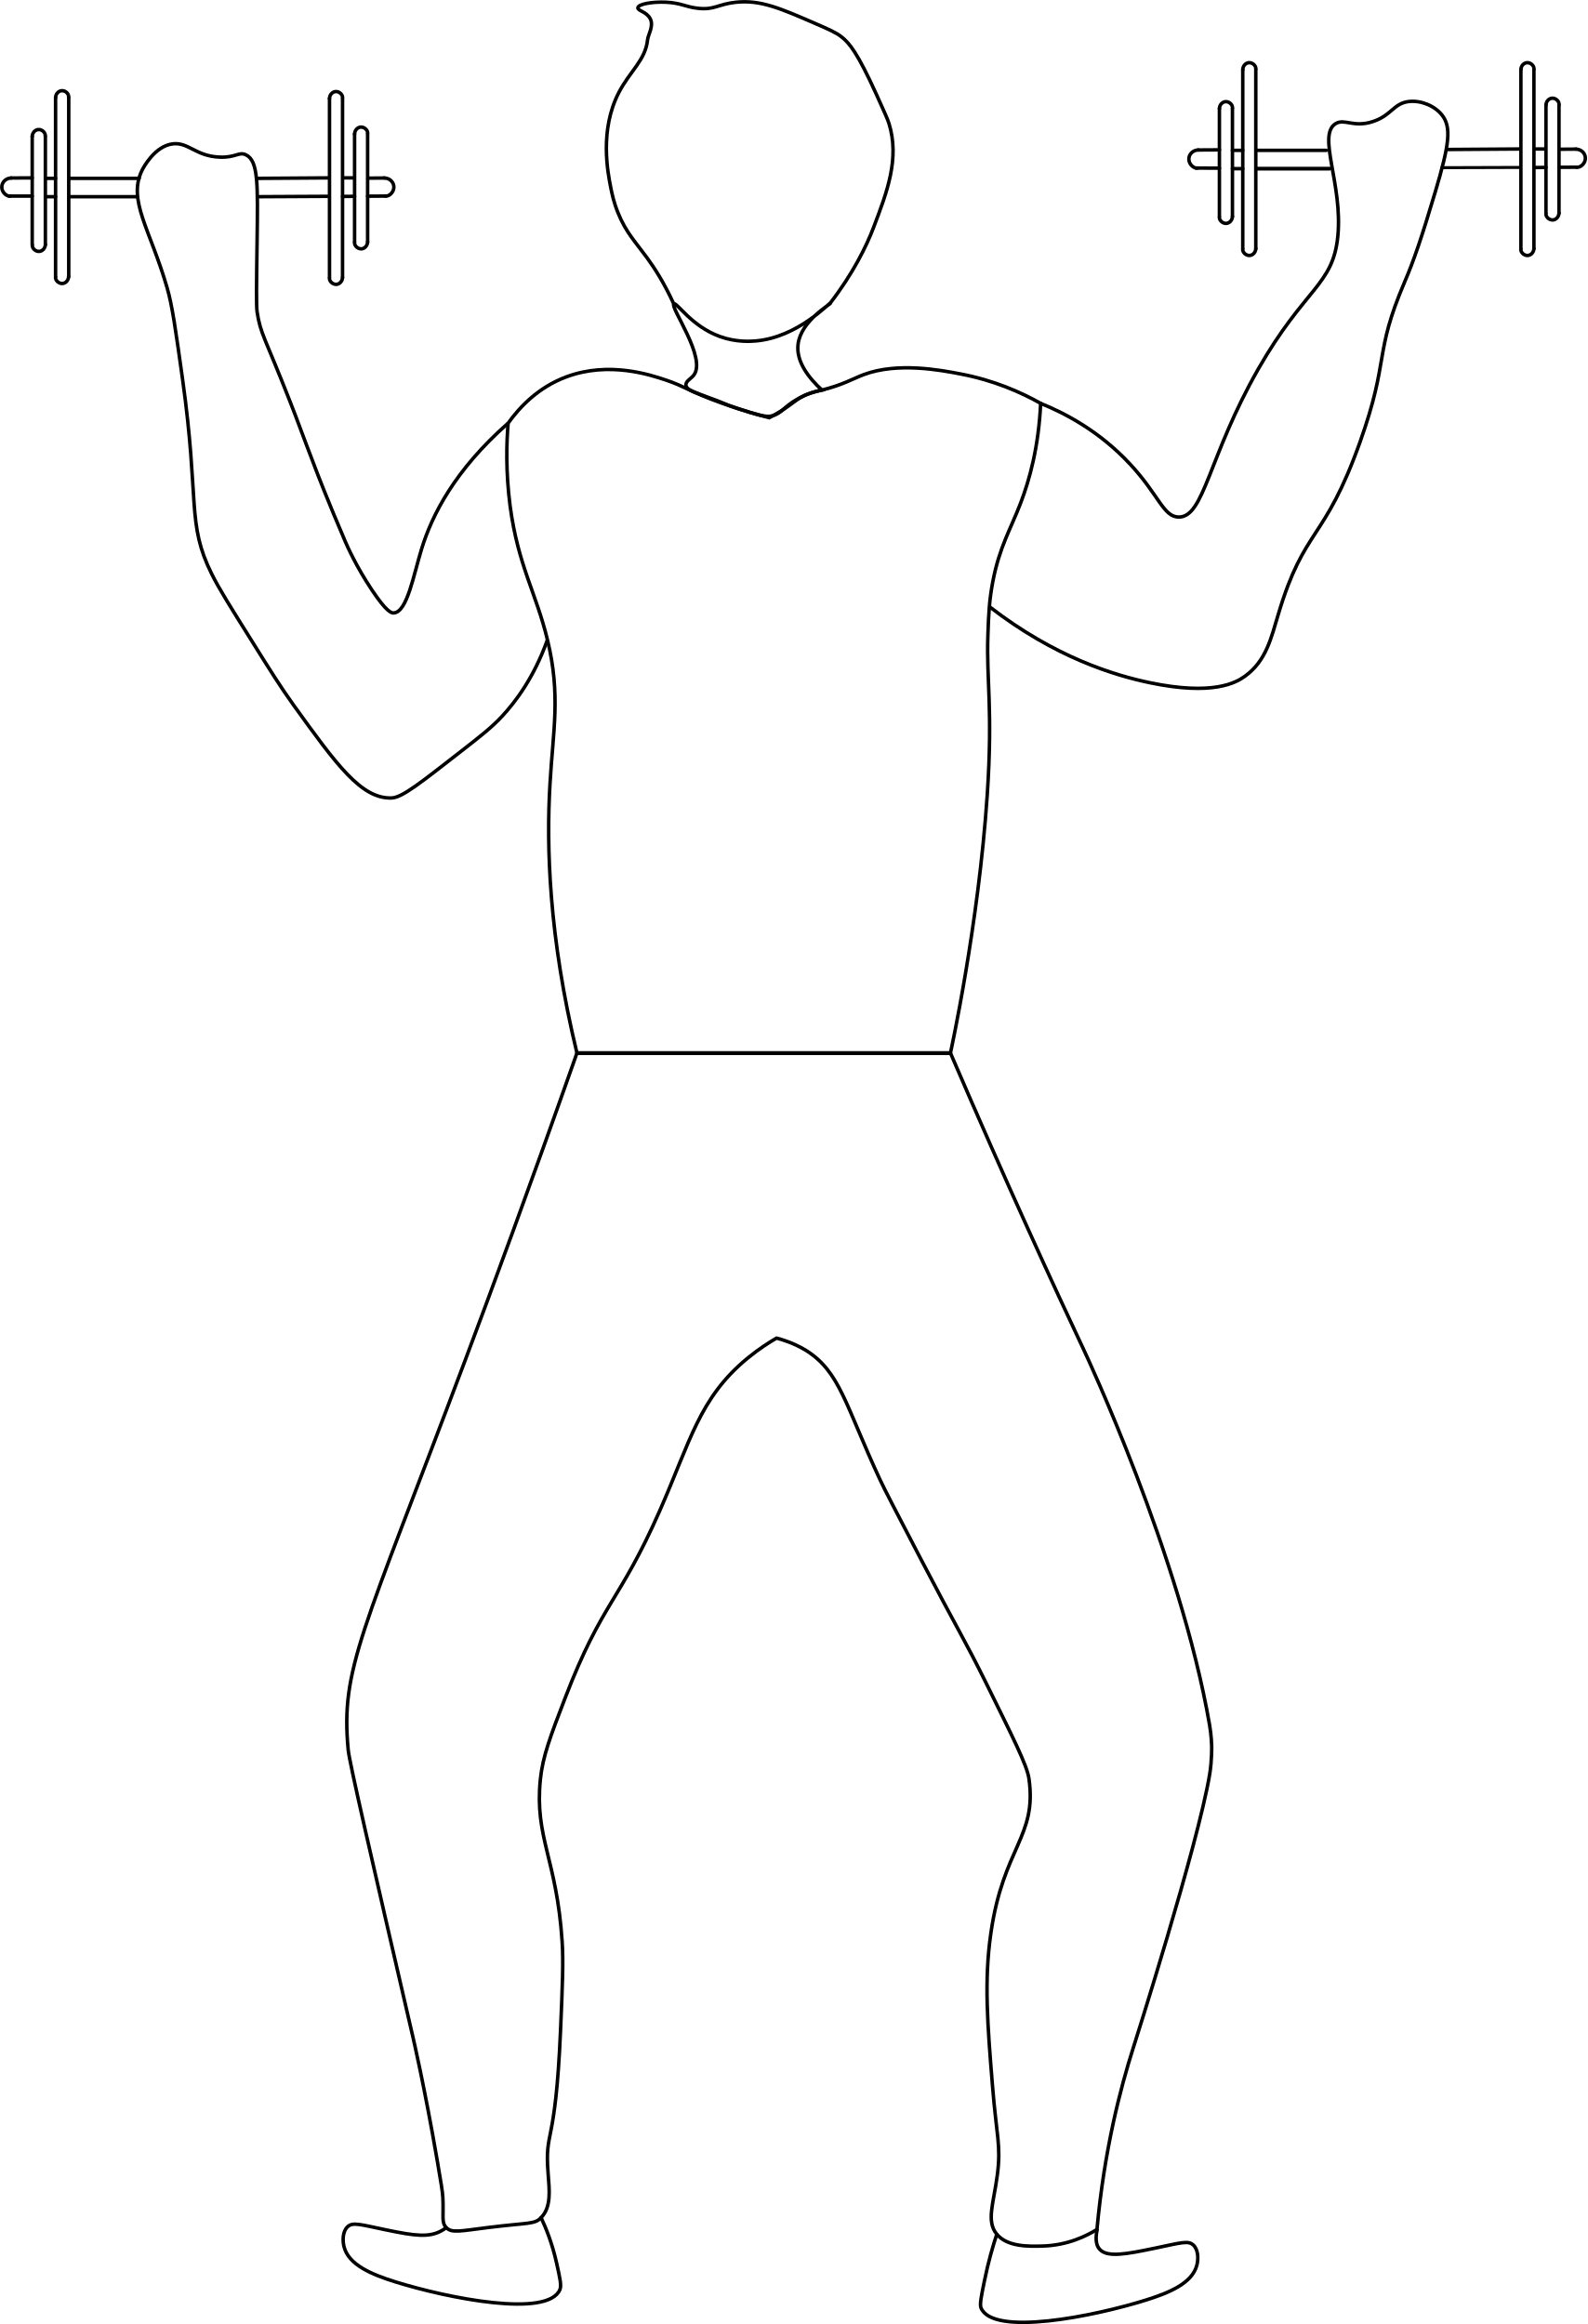
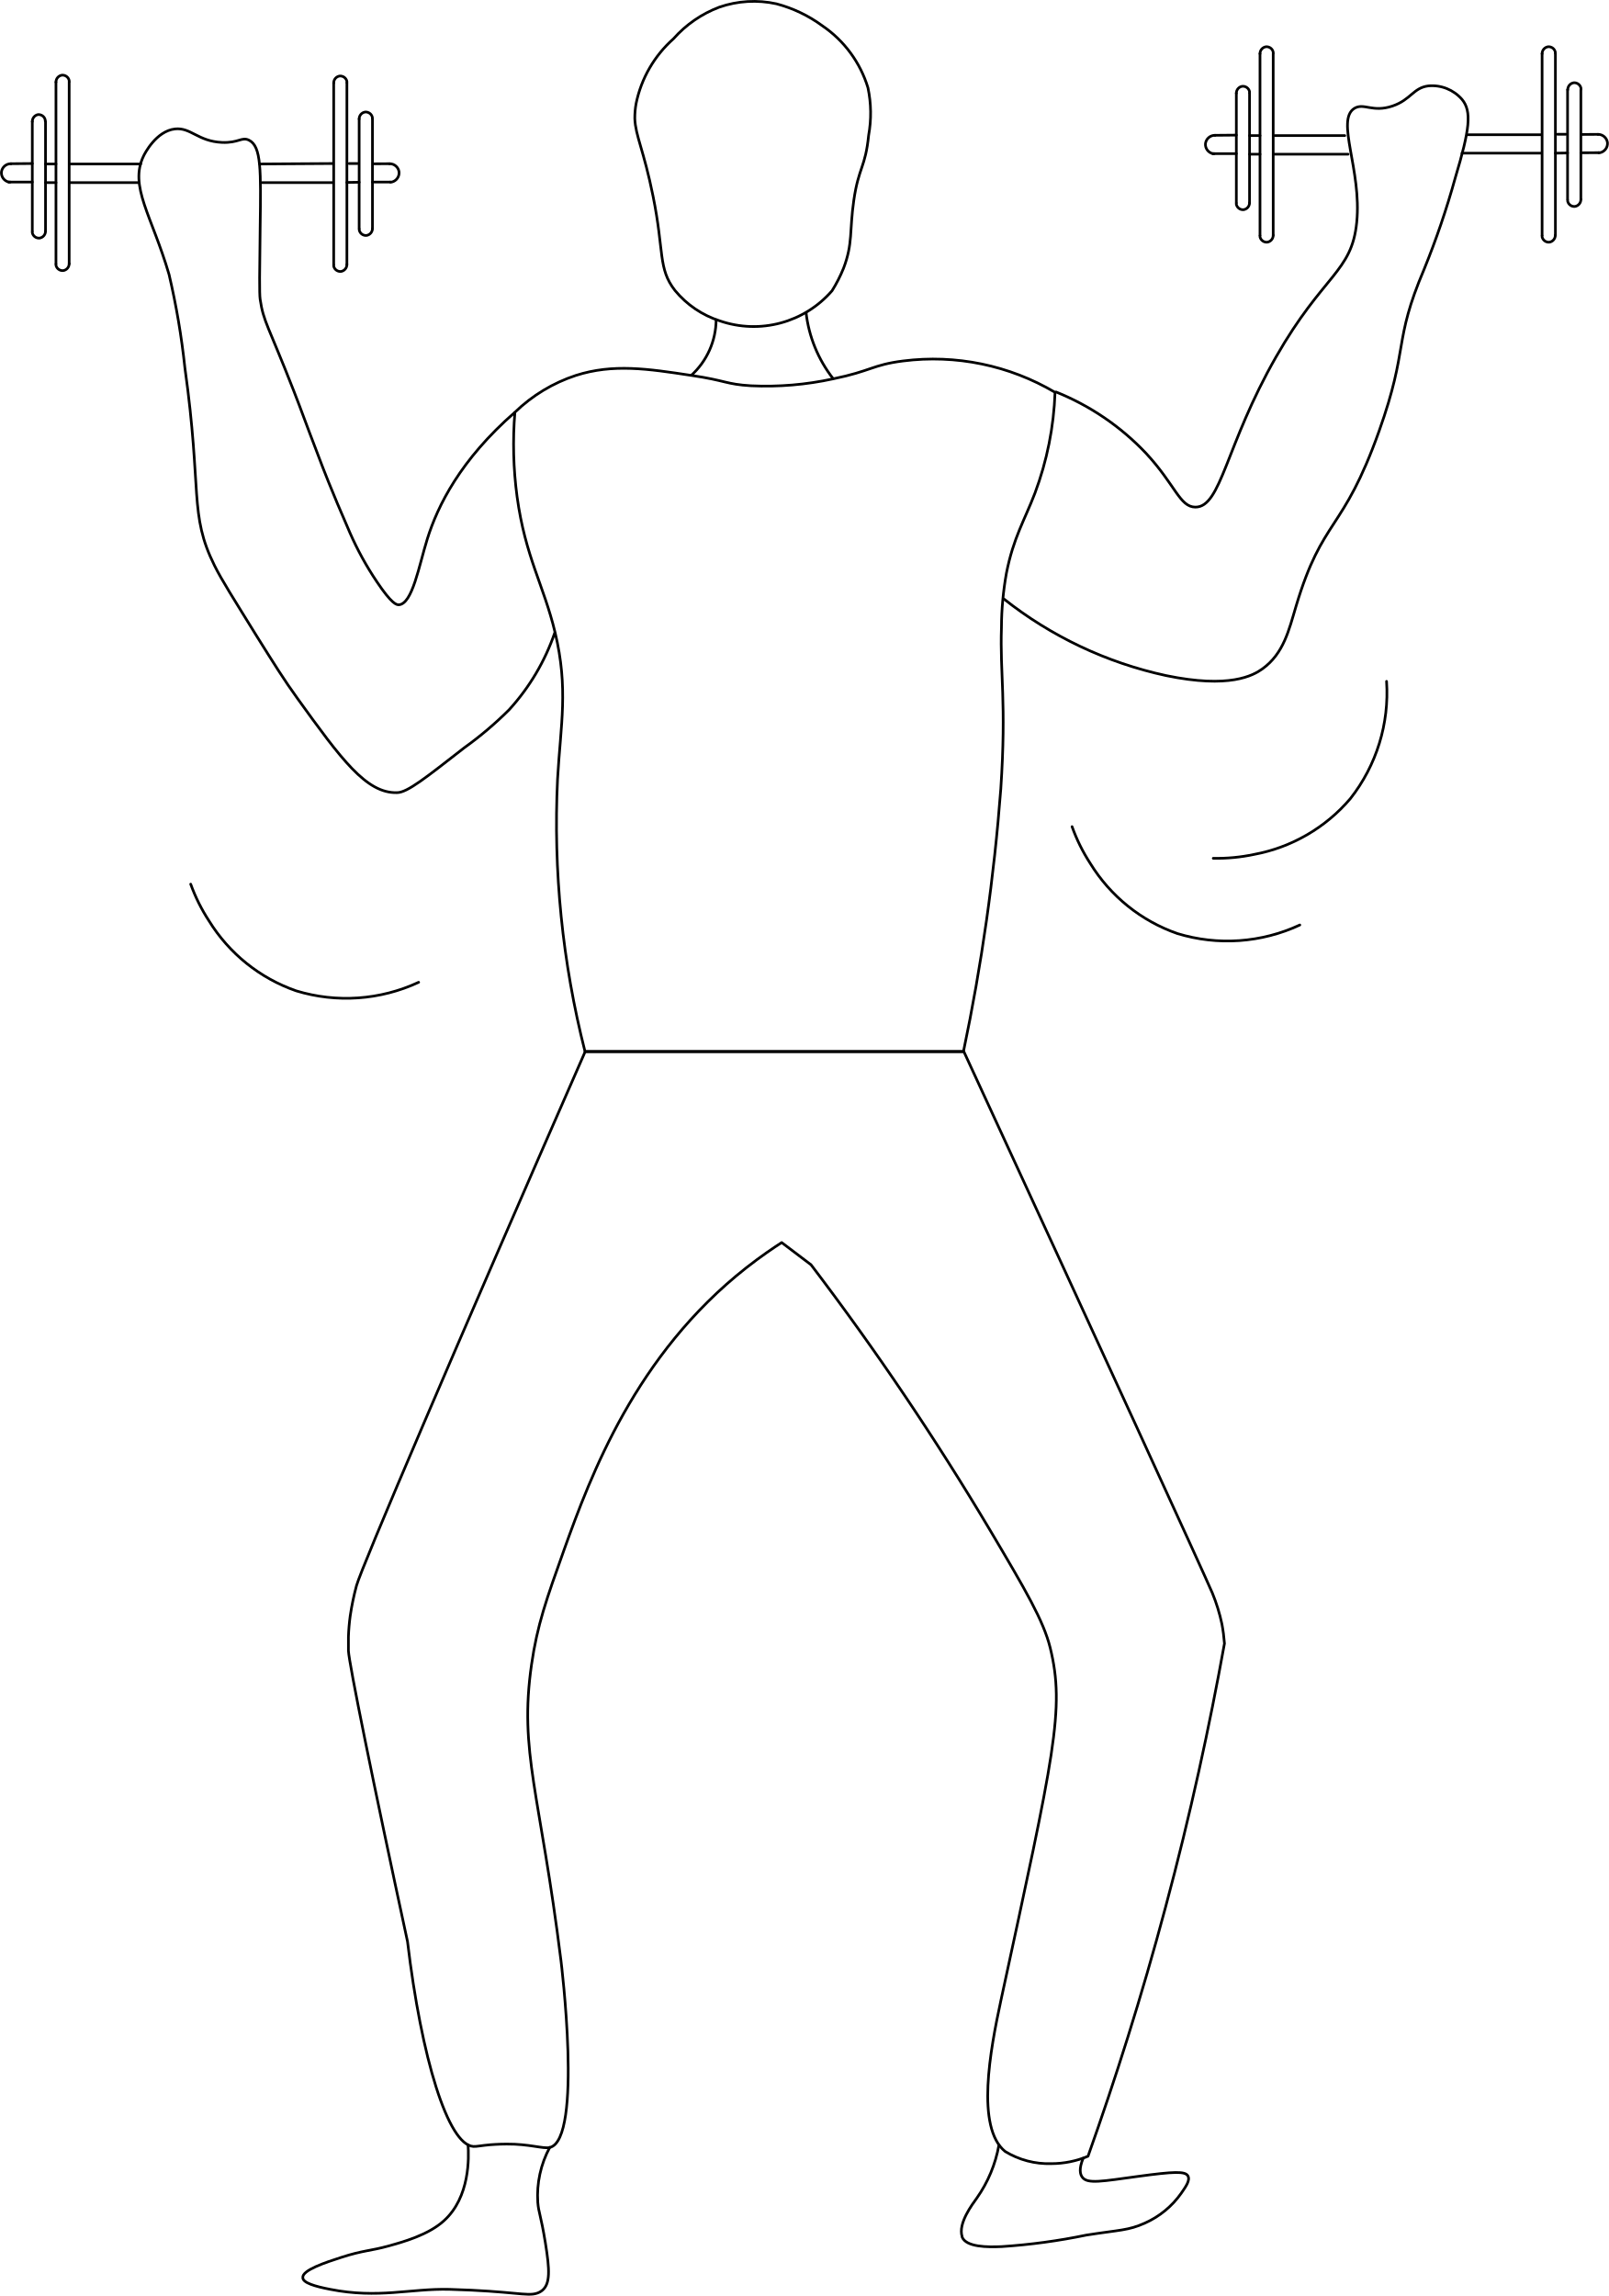
- <svg xmlns="http://www.w3.org/2000/svg" version="1.1" id="Calque_1" x="0px" y="0px" viewBox="0 0 129.09 189.05" style="enable-background:new 0 0 129.09 189.05;" xml:space="preserve">
-   <style type="text/css">
- 	.st0{fill:none;stroke:#000000;stroke-width:0.283;stroke-miterlimit:10;}
- 	.st1{fill:none;stroke:#000000;stroke-width:0.283;stroke-linecap:round;stroke-linejoin:round;stroke-miterlimit:10;}
- 	.st2{fill:none;stroke:#000000;stroke-width:0.283;stroke-linecap:round;stroke-miterlimit:10;}
- 	.st3{fill:none;stroke:#000000;stroke-width:0.243;stroke-linecap:round;stroke-miterlimit:10;}
- 	.st4{fill:none;stroke:#000000;stroke-width:0.306;stroke-linecap:round;stroke-miterlimit:10;}
- </style>
-   <path class="st0" d="M41.33,34.42c0.93-1.3,2.45-2.92,4.75-3.77c3.45-1.28,6.81-0.16,8.09,0.27c1.53,0.51,1.92,0.94,4.58,1.89  c1.6,0.57,2.94,0.95,3.82,1.17c0.24-0.13,0.61-0.33,1.04-0.6c0.82-0.52,1.05-0.8,1.61-1.1c0.62-0.34,1.09-0.42,1.62-0.55  c1.64-0.39,2.54-0.93,3.42-1.26c2.74-1.02,6.22-0.37,7.86-0.05c2.7,0.51,4.9,1.48,6.52,2.39c-0.16,3.58-0.92,6.26-1.62,8.09  c-0.82,2.16-1.72,3.55-2.27,6.41c-0.28,1.47-0.34,2.55-0.4,4.35c-0.13,3.71,0.41,5.97-0.05,12.96c-0.71,10.66-3,21.06-3,21.06  c-10.12,0-20.24,0-30.37,0c-2.31-9.54-2.49-16.86-2.2-21.86c0.25-4.42,0.89-7.24-0.2-11.76c-0.92-3.82-2.39-6.04-3.04-10.89  C41.12,38.32,41.2,35.95,41.33,34.42z" />
-   <path class="st1" d="M63.16,108.85c-0.57,0.33-1.41,0.86-2.34,1.62c-3.97,3.26-4.66,6.77-7.19,12.49c-3.24,7.34-4.66,7.37-7.64,15.1  c-1.23,3.19-1.85,4.83-2.04,6.69c-0.48,4.74,1.33,6.46,1.77,13.18c0.11,1.63,0.03,3.51-0.13,7.26c-0.42,9.73-1.3,7.91-1.01,11.62  c0.1,1.32,0.28,2.7-0.56,3.58c-0.54,0.57-1.01,0.4-4.31,0.81c-2.28,0.28-2.97,0.48-3.42,0c-0.4-0.42-0.2-0.94-0.27-2.43  c-0.02-0.48-0.17-1.31-0.45-2.97c-1.03-6-1.98-10.07-1.98-10.07c-3.45-14.9-5.17-22.35-5.27-23.39c-0.62-6.6,1.1-9.29,9.49-31.62  c2.16-5.75,5.35-14.37,9.12-25.07c10.12,0,20.24,0,30.37,0c4.61,10.73,8.4,18.95,10.94,24.35c0,0,7.76,16.5,10.14,30.32  c0.15,0.85,0.17,1.7,0.17,1.7s0.03,1.14-0.16,2.3c-0.95,5.76-6.2,22.21-6.2,22.21c-1.09,3.42-2.38,8.42-2.97,14.83  c-0.79,0.49-2.36,1.3-4.45,1.35c-1.13,0.03-2.85,0.07-3.71-0.98c-0.86-1.06-0.24-2.5,0.06-4.82c0.31-2.41-0.07-3.14-0.4-7.28  c-0.4-4.92-0.69-8.49-0.13-12.36c1.01-7.03,3.77-7.83,3.1-12.58c-0.16-1.11-1.31-3.36-3.55-7.91c-1.66-3.36-2.29-4.29-5.21-9.89  c-2-3.83-2.99-5.74-3.33-6.47c-2.9-6.23-3.27-8.86-6.11-10.61C64.56,109.26,63.69,108.99,63.16,108.85z" />
-   <path class="st0" d="M80.5,49.37c5.3,4.1,10.14,5.57,13.04,6.17c5.1,1.06,6.98,0.01,7.73-0.54c1.71-1.24,2.12-3.1,2.7-5.03  c2.14-7.16,3.73-5.83,6.65-14.02c2.42-6.8,1.09-7.07,3.62-13c0.75-1.75,1.38-3.59,2.49-7.32c1.16-3.88,1.34-5.3,0.54-6.29  c-0.6-0.75-1.73-1.2-2.7-1.08c-1.22,0.15-1.39,1.12-2.88,1.62c-1.6,0.54-2.32-0.27-3.06,0.18c-1.52,0.93,0.6,4.93,0.18,9.17  c-0.4,4.01-2.67,4.15-6.47,10.79c-4.05,7.09-4.39,12.06-6.47,12.04c-1.25-0.01-1.61-1.79-3.96-4.31c-2.51-2.7-5.32-4.15-7.28-4.94" />
-   <path class="st0" d="M41.33,34.42c-4.37,3.85-6.18,7.48-7.02,10.17c-0.67,2.15-1.19,5.22-2.29,5.27c-0.18,0.01-0.56-0.06-1.76-1.85  c-1.31-1.96-2.03-3.62-2.17-3.94c-1.49-3.48-2.27-5.53-2.27-5.53c-1.63-4.26-1.46-3.91-2.22-5.85c-2.05-5.25-2.42-5.51-2.69-7.33  c-0.07-0.45-0.05-2.23,0-5.75c0.06-4.62,0.11-6.52-0.9-7.01c-0.58-0.29-0.82,0.24-2.16,0.18c-1.93-0.08-2.52-1.22-3.78-1.08  c-1.51,0.17-2.45,2.01-2.52,2.16c-1.19,2.43,0.66,4.79,2.03,9.51c0.44,1.5,0.71,3.5,1.27,7.49c1.39,9.94,0.31,11.7,2.38,15.85  c0.58,1.17,1.5,2.64,3.35,5.59c1.4,2.24,2.23,3.57,3.3,5.06c3.5,4.86,5.52,7.65,7.98,7.55c0.84-0.03,2.35-1.23,5.39-3.6  c1.83-1.42,2.74-2.13,3.6-3.06c1.07-1.15,2.58-3.13,3.67-6.19" />
-   <path class="st0" d="M66.85,31.73c-1.03-0.95-2.12-2.29-1.94-3.73c0.24-1.93,2.67-3.26,2.62-3.33c-0.06-0.08-2.6,2.75-6.02,3.06  c-0.44,0.04-1.62,0.13-2.97-0.36c-2.32-0.84-3.51-2.82-3.73-2.65c-0.34,0.25,2.72,4.44,1.6,5.82c-0.23,0.28-0.66,0.48-0.62,0.8  c0.04,0.34,0.57,0.52,1.24,0.77c2.64,0.96,1.68,0.7,2.94,1.11c1.55,0.5,2.33,0.75,2.84,0.61c0.8-0.22,0.9-0.72,2.04-1.36  C65.62,32.03,66.35,31.83,66.85,31.73z" />
-   <path class="st1" d="M79.26,62" />
-   <path class="st0" d="M83.12,12.94" />
-   <path class="st0" d="M64.97,32.57" />
-   <path class="st0" d="M20.63,22.07" />
-   <path class="st2" d="M54.8,24.72c-0.76-1.66-1.55-2.9-2.16-3.73c-0.94-1.29-1.73-2.08-2.38-3.69c-0.35-0.87-0.49-1.57-0.58-2.02  c-0.25-1.25-0.93-4.69,0.65-7.75c0.92-1.77,2.17-2.63,2.34-4.3c0.04-0.41,0.52-1.1,0.22-1.7c-0.3-0.59-1.04-0.65-1.01-0.9  c0.03-0.3,1.17-0.5,2.29-0.45c1.22,0.06,1.59,0.38,2.56,0.49c1.37,0.17,1.67-0.34,3.15-0.49c1.97-0.2,3.57,0.49,6.38,1.71  c1.17,0.51,1.75,0.76,2.2,1.12c0.62,0.5,1.27,1.24,2.85,4.73c0.6,1.33,0.9,1.99,0.99,2.29c0.89,2.87-0.15,5.58-1.24,8.45  c-0.59,1.56-1.69,3.79-3.55,6.2" />
-   <path class="st1" d="M44.01,180.4c0.41,0.87,0.91,2.12,1.26,3.69c0.27,1.21,0.41,1.82,0.27,2.16c-0.97,2.33-9.13,0.7-13.39-0.63  c-1.92-0.6-3.8-1.38-4.17-2.86c-0.12-0.47-0.13-1.24,0.3-1.63c0.42-0.38,0.99-0.18,3.15,0.27c2.35,0.49,3.46,0.62,4.47,0.07  c0.17-0.09,0.3-0.19,0.38-0.25" />
-   <path class="st1" d="M81.07,181.76c-0.31,0.94-0.69,2.23-1.01,3.82c-0.26,1.25-0.38,1.89-0.27,2.16c0.97,2.33,9.13,0.7,13.39-0.63  c1.92-0.6,3.8-1.38,4.17-2.86c0.12-0.47,0.13-1.24-0.3-1.63c-0.42-0.38-0.99-0.18-3.15,0.27c-2.27,0.47-3.85,0.78-4.47,0.07  c-0.19-0.21-0.39-0.64-0.2-1.56" />
-   <path class="st2" d="M20.86,14.51c1.95-0.01,3.89-0.03,5.84-0.04" />
-   <path class="st2" d="M21.05,16c1.88-0.01,3.76-0.02,5.63-0.03" />
-   <path class="st2" d="M31.27,14.48c0.4,0.01,0.72,0.3,0.76,0.66c0.05,0.41-0.29,0.77-0.58,0.81c-0.04,0.01-0.08,0-0.11,0" />
-   <path class="st2" d="M26.8,8.01c0.01-0.29,0.22-0.53,0.48-0.56c0.29-0.03,0.55,0.21,0.58,0.43c0,0.03,0,0.06,0,0.08" />
-   <path class="st2" d="M4.52,7.94C4.53,7.65,4.74,7.41,5,7.38C5.3,7.35,5.55,7.59,5.58,7.81c0,0.03,0,0.06,0,0.08" />
-   <path class="st2" d="M27.86,22.57c-0.01,0.29-0.22,0.53-0.48,0.56c-0.29,0.03-0.55-0.21-0.58-0.43c0-0.03,0-0.06,0-0.08" />
-   <path class="st2" d="M29.9,19.68c-0.01,0.29-0.22,0.53-0.48,0.56c-0.29,0.03-0.55-0.21-0.58-0.43c0-0.03,0-0.06,0-0.08" />
-   <path class="st2" d="M3.69,19.89c-0.01,0.29-0.22,0.53-0.48,0.56c-0.29,0.03-0.55-0.21-0.58-0.43c0-0.03,0-0.06,0-0.08" />
-   <path class="st2" d="M11.32,14.51c-1.87,0-3.74,0-5.61,0" />
-   <path class="st2" d="M11.13,16c-1.82,0-3.65,0-5.47,0" />
-   <path class="st2" d="M0.91,14.48c-0.4,0.01-0.72,0.3-0.76,0.66c-0.05,0.41,0.29,0.77,0.58,0.81c0.04,0.01,0.08,0,0.11,0" />
-   <line class="st2" x1="27.86" y1="8.01" x2="27.86" y2="22.57" />
-   <line class="st2" x1="26.8" y1="8.01" x2="26.8" y2="22.57" />
-   <path class="st2" d="M28.84,10.9c0.01-0.29,0.22-0.53,0.48-0.56c0.29-0.03,0.55,0.21,0.58,0.43c0,0.03,0,0.06,0,0.08" />
-   <line class="st2" x1="29.9" y1="10.9" x2="29.9" y2="19.68" />
-   <line class="st2" x1="28.84" y1="10.9" x2="28.84" y2="19.68" />
-   <path class="st2" d="M2.62,11.1c0.01-0.29,0.22-0.53,0.48-0.56c0.29-0.03,0.55,0.21,0.58,0.43c0,0.03,0,0.06,0,0.08" />
-   <line class="st2" x1="3.69" y1="11.1" x2="3.69" y2="19.89" />
-   <line class="st2" x1="2.62" y1="11.1" x2="2.62" y2="19.89" />
-   <path class="st2" d="M5.58,22.5c-0.01,0.29-0.22,0.53-0.48,0.56c-0.29,0.03-0.55-0.21-0.58-0.43c0-0.03,0-0.06,0-0.08" />
-   <line class="st2" x1="5.59" y1="7.94" x2="5.59" y2="22.5" />
-   <line class="st2" x1="4.52" y1="7.94" x2="4.52" y2="22.5" />
-   <line class="st2" x1="28.03" y1="14.47" x2="28.71" y2="14.47" />
-   <line class="st2" x1="30.02" y1="14.49" x2="31.27" y2="14.48" />
-   <line class="st2" x1="31.34" y1="15.95" x2="29.9" y2="15.96" />
-   <line class="st2" x1="28.84" y1="15.97" x2="27.86" y2="15.98" />
-   <path class="st2" d="M117.76,12.16c1.95-0.01,3.89-0.03,5.84-0.04" />
-   <path class="st3" d="M117.28,13.64c2.1-0.01,4.21-0.01,6.31-0.02" />
-   <path class="st2" d="M128.18,12.13c0.4,0.01,0.72,0.3,0.76,0.66c0.05,0.41-0.29,0.77-0.58,0.81c-0.04,0.01-0.08,0-0.11,0" />
-   <path class="st2" d="M123.7,5.66c0.01-0.29,0.22-0.53,0.48-0.56c0.29-0.03,0.55,0.21,0.58,0.43c0,0.03,0,0.06,0,0.08" />
-   <path class="st2" d="M124.76,20.22c-0.01,0.29-0.22,0.53-0.48,0.56c-0.29,0.03-0.55-0.21-0.58-0.43c0-0.03,0-0.06,0-0.08" />
-   <path class="st2" d="M126.8,17.33c-0.01,0.29-0.22,0.53-0.48,0.56c-0.29,0.03-0.55-0.21-0.58-0.43c0-0.03,0-0.06,0-0.08" />
-   <line class="st2" x1="124.76" y1="5.66" x2="124.76" y2="20.22" />
-   <line class="st2" x1="123.7" y1="5.66" x2="123.7" y2="20.22" />
-   <path class="st2" d="M125.74,8.55c0.01-0.29,0.22-0.53,0.48-0.56c0.29-0.03,0.55,0.21,0.58,0.43c0,0.03,0,0.06,0,0.08" />
-   <line class="st2" x1="126.8" y1="8.55" x2="126.8" y2="17.33" />
-   <line class="st2" x1="125.74" y1="8.55" x2="125.74" y2="17.33" />
-   <line class="st2" x1="124.93" y1="12.12" x2="125.61" y2="12.12" />
-   <line class="st2" x1="126.92" y1="12.14" x2="128.18" y2="12.13" />
-   <line class="st2" x1="128.24" y1="13.6" x2="126.8" y2="13.61" />
-   <line class="st2" x1="125.74" y1="13.62" x2="124.76" y2="13.63" />
-   <line class="st2" x1="4.52" y1="14.51" x2="3.69" y2="14.51" />
-   <line class="st2" x1="0.91" y1="14.48" x2="2.62" y2="14.47" />
-   <line class="st2" x1="0.73" y1="15.95" x2="2.62" y2="15.95" />
-   <line class="st2" x1="3.69" y1="16" x2="4.52" y2="16" />
-   <path class="st2" d="M101.08,5.66c0.01-0.29,0.22-0.53,0.48-0.56c0.29-0.03,0.55,0.21,0.58,0.43c0,0.03,0,0.06,0,0.08" />
-   <path class="st2" d="M100.24,17.61c-0.01,0.29-0.22,0.53-0.48,0.56c-0.29,0.03-0.55-0.21-0.58-0.43c0-0.03,0-0.06,0-0.08" />
-   <path class="st2" d="M107.87,12.23c-1.87,0-3.74,0-5.61,0" />
-   <path class="st4" d="M108.14,13.72c-1.97,0-3.95,0-5.92,0" />
-   <path class="st2" d="M97.46,12.2c-0.4,0.01-0.72,0.3-0.76,0.66c-0.05,0.41,0.29,0.77,0.58,0.81c0.04,0.01,0.08,0,0.11,0" />
-   <path class="st2" d="M99.18,8.83c0.01-0.29,0.22-0.53,0.48-0.56c0.29-0.03,0.55,0.21,0.58,0.43c0,0.03,0,0.06,0,0.08" />
-   <line class="st2" x1="100.24" y1="8.83" x2="100.24" y2="17.61" />
-   <line class="st2" x1="99.18" y1="8.83" x2="99.18" y2="17.61" />
-   <path class="st2" d="M102.14,20.22c-0.01,0.29-0.22,0.53-0.48,0.56c-0.29,0.03-0.55-0.21-0.58-0.43c0-0.03,0-0.06,0-0.08" />
-   <line class="st2" x1="102.14" y1="5.66" x2="102.14" y2="20.22" />
-   <line class="st2" x1="101.08" y1="5.66" x2="101.08" y2="20.22" />
-   <line class="st2" x1="101.08" y1="12.23" x2="100.24" y2="12.23" />
-   <line class="st2" x1="97.46" y1="12.2" x2="99.18" y2="12.19" />
-   <line class="st2" x1="97.28" y1="13.67" x2="99.18" y2="13.68" />
-   <line class="st2" x1="100.24" y1="13.72" x2="101.08" y2="13.72" />
+ <svg xmlns="http://www.w3.org/2000/svg" viewBox="0 0 169.32 241.64">
+   <defs>
+     <style>.cls-1,.cls-2,.cls-3{fill:none;stroke:#000;stroke-width:0.28px;}.cls-1,.cls-3{stroke-miterlimit:10;}.cls-2,.cls-3{stroke-linecap:round;}.cls-2{stroke-linejoin:round;}</style>
+   </defs>
+   <g id="Calque_2" data-name="Calque 2">
+     <g id="Haltères">
+       <path class="cls-1" d="M54.19,43.39a16.73,16.73,0,0,1,6.42-3.88c3.91-1.25,7.57-.7,12.15,0,3.67.54,3.61.93,6.28,1.09a33.21,33.21,0,0,0,8.65-.73c4-.82,4.12-1.47,7.35-1.88a25.17,25.17,0,0,1,16,3.3,33.65,33.65,0,0,1-2.12,10.62c-1.08,2.83-2.26,4.66-3,8.42a33.28,33.28,0,0,0-.52,5.7c-.17,4.87.54,7.84-.07,17a213.06,213.06,0,0,1-3.93,27.64H61.57A97.39,97.39,0,0,1,58.68,82c.33-5.8,1.16-9.51-.26-15.44-1.2-5-3.13-7.93-4-14.29A41.32,41.32,0,0,1,54.19,43.39Z" />
+       <path class="cls-2" d="M145.93,71.71a18,18,0,0,1-3.81,12.34A17.51,17.51,0,0,1,132,89.92a18.87,18.87,0,0,1-4.31.41" />
+       <path class="cls-2" d="M136.8,97.35a18.06,18.06,0,0,1-12.89.9,17.56,17.56,0,0,1-9.15-7.36A18.6,18.6,0,0,1,112.83,87" />
+       <path class="cls-2" d="M44.06,103.38a18.06,18.06,0,0,1-12.89.9A17.56,17.56,0,0,1,22,96.92a18.6,18.6,0,0,1-1.93-3.87" />
+       <path class="cls-2" d="M82.27,130.77c-.79.51-2.14,1.41-3.72,2.65-11.66,9.16-16.38,21.87-19.18,29.68-1.86,5.21-2.83,7.92-3.43,12.1-1.33,9.23.91,13.53,3.1,31.14,0,0,2.34,18.82-1.18,19.67-.68.16-2.17-.38-4.54-.36-.85,0-1.71.07-1.71.07-.93.08-1.44.2-1.79.18-2.67-.17-5.47-9.28-6.93-21.56-3.64-16.85-6.15-29.23-6.22-30.61,0-.74,0-1.45,0-1.45a21.65,21.65,0,0,1,.19-2.23,27.74,27.74,0,0,1,.66-3.17c.56-2,10.36-24.94,24.07-56.21h39.85c14.69,31.82,25.36,55.11,26.16,57a18.91,18.91,0,0,1,1,3.24,18.6,18.6,0,0,1,.27,2.06c-1.56,8.66-3.58,18-6.21,27.78-2.52,9.43-5.3,18.17-8.15,26.18a10,10,0,0,1-3.86.78,8.78,8.78,0,0,1-4.86-1.28c-3.11-2.52-1.57-10.7-.45-15.89,5.59-25.84,6.77-30.69,5.19-37.12-.71-2.86-2.58-6.05-6.29-12.31a298.76,298.76,0,0,0-18.88-28Z" />
+       <path class="cls-1" d="M105.61,63a41.72,41.72,0,0,0,17.11,8.1c6.7,1.39,9.16,0,10.15-.71,2.24-1.62,2.78-4.07,3.54-6.61,2.81-9.39,4.9-7.66,8.73-18.4,3.18-8.93,1.44-9.28,4.75-17.06a87.54,87.54,0,0,0,3.27-9.6c1.53-5.1,1.76-7,.71-8.26a4.18,4.18,0,0,0-3.54-1.42c-1.6.2-1.83,1.46-3.78,2.12-2.1.71-3-.36-4,.24-2,1.23.79,6.48.24,12-.52,5.27-3.51,5.45-8.49,14.16-5.32,9.3-5.76,15.82-8.49,15.81-1.64,0-2.12-2.35-5.19-5.66a26.75,26.75,0,0,0-9.56-6.49" />
+       <path class="cls-1" d="M54.19,43.39c-5.73,5-8.12,9.82-9.22,13.34-.88,2.82-1.56,6.84-3,6.92-.24,0-.73-.07-2.31-2.43a32.83,32.83,0,0,1-2.84-5.17c-2-4.57-3-7.25-3-7.25-2.14-5.59-1.92-5.14-2.91-7.68-2.69-6.89-3.18-7.23-3.53-9.62-.09-.59-.06-2.92,0-7.55.08-6.06.14-8.55-1.18-9.2-.76-.37-1.08.31-2.83.24-2.53-.11-3.3-1.6-4.95-1.42-2,.22-3.21,2.64-3.3,2.83-1.57,3.19.86,6.29,2.67,12.48a79.52,79.52,0,0,1,1.67,9.84c1.83,13.05.41,15.36,3.12,20.81.76,1.53,2,3.47,4.39,7.34,1.84,2.94,2.93,4.69,4.34,6.64,4.6,6.38,7.24,10,10.47,9.91,1.1,0,3.08-1.61,7.08-4.72a38.18,38.18,0,0,0,4.72-4,23.17,23.17,0,0,0,4.81-8.12" />
+       <path class="cls-2" d="M105.13,225.77a13.9,13.9,0,0,1-2.32,5.56c-.48.67-2,2.67-1.55,4.06l0,.05c.44,1.06,2.65,1.07,4.18,1a64.6,64.6,0,0,0,8.89-1.21c3.57-.56,4.4-.47,6.18-1.27a9.29,9.29,0,0,0,3.8-3.12c.46-.67,1-1.39.7-1.86s-1.41-.45-5.23.07-5.33.82-5.87.09c-.24-.31-.37-.89.09-2" />
+       <path class="cls-3" d="M27.33,17.26,35,17.21" />
+       <path class="cls-3" d="M27.58,19.22l7.4,0" />
+       <path class="cls-3" d="M41,17.23a1,1,0,0,1,1,.87,1,1,0,0,1-.77,1.06.38.38,0,0,1-.15,0" />
+       <path class="cls-3" d="M35.12,8.73A.74.74,0,0,1,35.75,8a.72.72,0,0,1,.76.56.4.4,0,0,1,0,.11" />
+       <path class="cls-3" d="M5.89,8.64a.74.74,0,0,1,.63-.73.72.72,0,0,1,.76.56.4.4,0,0,1,0,.11" />
+       <path class="cls-3" d="M36.51,27.84a.74.74,0,0,1-.63.73.72.72,0,0,1-.76-.56.4.4,0,0,1,0-.11" />
+       <path class="cls-3" d="M39.2,24.05a.74.74,0,0,1-.63.73.72.72,0,0,1-.76-.56.4.4,0,0,1,0-.11" />
+       <path class="cls-3" d="M4.79,24.33a.74.74,0,0,1-.63.73.72.72,0,0,1-.76-.56.4.4,0,0,1,0-.11" />
+       <path class="cls-3" d="M14.81,17.26H7.45" />
+       <path class="cls-3" d="M14.57,19.22H7.39" />
+       <path class="cls-3" d="M1.15,17.23a1,1,0,0,0-1,.87,1,1,0,0,0,.77,1.06.38.38,0,0,0,.15,0" />
+       <line class="cls-3" x1="36.51" y1="8.73" x2="36.51" y2="27.84" />
+       <line class="cls-3" x1="35.12" y1="8.73" x2="35.12" y2="27.84" />
+       <path class="cls-3" d="M37.8,12.52a.74.74,0,0,1,.63-.73.72.72,0,0,1,.76.56.4.4,0,0,1,0,.11" />
+       <line class="cls-3" x1="39.2" y1="12.52" x2="39.2" y2="24.05" />
+       <line class="cls-3" x1="37.8" y1="12.52" x2="37.8" y2="24.05" />
+       <path class="cls-3" d="M3.4,12.79A.74.74,0,0,1,4,12.06a.72.72,0,0,1,.76.56.4.4,0,0,1,0,.11" />
+       <line class="cls-3" x1="4.79" y1="12.79" x2="4.79" y2="24.33" />
+       <line class="cls-3" x1="3.4" y1="12.79" x2="3.4" y2="24.33" />
+       <path class="cls-3" d="M7.28,27.75a.74.74,0,0,1-.63.73.72.72,0,0,1-.76-.56.4.4,0,0,1,0-.11" />
+       <line class="cls-3" x1="7.28" y1="8.64" x2="7.28" y2="27.75" />
+       <line class="cls-3" x1="5.89" y1="8.64" x2="5.89" y2="27.75" />
+       <line class="cls-3" x1="36.74" y1="17.21" x2="37.63" y2="17.21" />
+       <line class="cls-3" x1="39.35" y1="17.24" x2="41" y2="17.23" />
+       <line class="cls-3" x1="41.08" y1="19.16" x2="39.2" y2="19.16" />
+       <line class="cls-3" x1="37.8" y1="19.18" x2="36.51" y2="19.2" />
+       <path class="cls-3" d="M154.51,14.18l7.66,0" />
+       <path class="cls-3" d="M153.87,16.12l8.28,0" />
+       <path class="cls-3" d="M168.18,14.14a1,1,0,0,1,1,.87,1,1,0,0,1-.77,1.06h-.15" />
+       <path class="cls-3" d="M162.3,5.65a.74.74,0,0,1,.63-.73.72.72,0,0,1,.76.56.4.4,0,0,1,0,.11" />
+       <path class="cls-3" d="M163.69,24.76a.74.74,0,0,1-.63.73.72.72,0,0,1-.76-.56.4.4,0,0,1,0-.11" />
+       <path class="cls-3" d="M166.38,21a.74.74,0,0,1-.63.73.72.72,0,0,1-.76-.56.4.4,0,0,1,0-.11" />
+       <line class="cls-3" x1="163.7" y1="5.65" x2="163.7" y2="24.76" />
+       <line class="cls-3" x1="162.3" y1="5.65" x2="162.3" y2="24.76" />
+       <path class="cls-3" d="M165,9.44a.74.74,0,0,1,.63-.73.72.72,0,0,1,.76.56.4.4,0,0,1,0,.11" />
+       <line class="cls-3" x1="166.38" y1="9.44" x2="166.38" y2="20.97" />
+       <line class="cls-3" x1="164.98" y1="9.44" x2="164.98" y2="20.97" />
+       <line class="cls-3" x1="163.92" y1="14.13" x2="164.81" y2="14.13" />
+       <line class="cls-3" x1="166.53" y1="14.15" x2="168.18" y2="14.14" />
+       <line class="cls-3" x1="168.27" y1="16.07" x2="166.38" y2="16.08" />
+       <line class="cls-3" x1="164.98" y1="16.1" x2="163.7" y2="16.12" />
+       <line class="cls-3" x1="5.89" y1="17.26" x2="4.79" y2="17.26" />
+       <line class="cls-3" x1="1.15" y1="17.23" x2="3.4" y2="17.21" />
+       <line class="cls-3" x1="0.91" y1="19.16" x2="3.4" y2="19.16" />
+       <line class="cls-3" x1="4.79" y1="19.22" x2="5.89" y2="19.22" />
+       <path class="cls-3" d="M132.61,5.65a.74.74,0,0,1,.63-.73.72.72,0,0,1,.76.56.4.4,0,0,1,0,.11" />
+       <path class="cls-3" d="M131.51,21.34a.74.74,0,0,1-.63.73.72.72,0,0,1-.76-.56.4.4,0,0,1,0-.11" />
+       <path class="cls-3" d="M141.53,14.27h-7.36" />
+       <path class="cls-3" d="M141.88,16.23h-7.77" />
+       <path class="cls-3" d="M127.87,14.24a1,1,0,0,0-1,.87,1,1,0,0,0,.77,1.06h.15" />
+       <path class="cls-3" d="M130.12,9.81a.74.74,0,0,1,.63-.73.72.72,0,0,1,.76.56.4.4,0,0,1,0,.11" />
+       <line class="cls-3" x1="131.51" y1="9.81" x2="131.51" y2="21.34" />
+       <line class="cls-3" x1="130.12" y1="9.81" x2="130.12" y2="21.34" />
+       <path class="cls-3" d="M134,24.76a.74.74,0,0,1-.63.73.72.72,0,0,1-.76-.56.4.4,0,0,1,0-.11" />
+       <line class="cls-3" x1="134" y1="5.65" x2="134" y2="24.76" />
+       <line class="cls-3" x1="132.61" y1="5.65" x2="132.61" y2="24.76" />
+       <line class="cls-3" x1="132.61" y1="14.27" x2="131.51" y2="14.27" />
+       <line class="cls-3" x1="127.87" y1="14.24" x2="130.12" y2="14.22" />
+       <line class="cls-3" x1="127.63" y1="16.17" x2="130.12" y2="16.17" />
+       <line class="cls-3" x1="131.51" y1="16.23" x2="132.61" y2="16.23" />
+       <path class="cls-1" d="M75.37,33.63a8,8,0,0,1-2.61,5.87" />
+       <path class="cls-1" d="M84.83,32.86a13.88,13.88,0,0,0,2.86,7" />
+       <path class="cls-3" d="M49.26,225.73c.09,1.26.23,5.51-2.55,8-1.64,1.49-4.32,2.23-5.77,2.63-1.95.55-2.71.46-5.07,1.23-1.58.51-4.09,1.33-4,2.12,0,.54,1.27.92,2.89,1.23,5.07,1,8.42-.1,12.55,0,6.74.19,8.16.76,9.2.41a1.72,1.72,0,0,0,.56-.3c.85-.7.79-2.14.33-5-.49-3-.71-3.14-.8-4.27A10.73,10.73,0,0,1,57.86,226" />
+       <path class="cls-2" d="M81.71.4a11.11,11.11,0,0,0-6,.35,12.22,12.22,0,0,0-4.83,3.33,12.44,12.44,0,0,0-3.93,6.8,8.42,8.42,0,0,0-.14,1.6c.07,1.82.94,3.3,1.92,8.16,1.19,5.85.5,7.61,2.31,9.93a10.11,10.11,0,0,0,4.72,3.2A10.92,10.92,0,0,0,87.57,30.6a15.23,15.23,0,0,0,1.21-2.37c1-2.62.61-3.92,1.08-7.15.51-3.51,1.22-3.43,1.56-6.84a13,13,0,0,0-.07-5,12.15,12.15,0,0,0-4.79-6.52A14.39,14.39,0,0,0,81.71.4Z" />
+     </g>
+   </g>
</svg>
